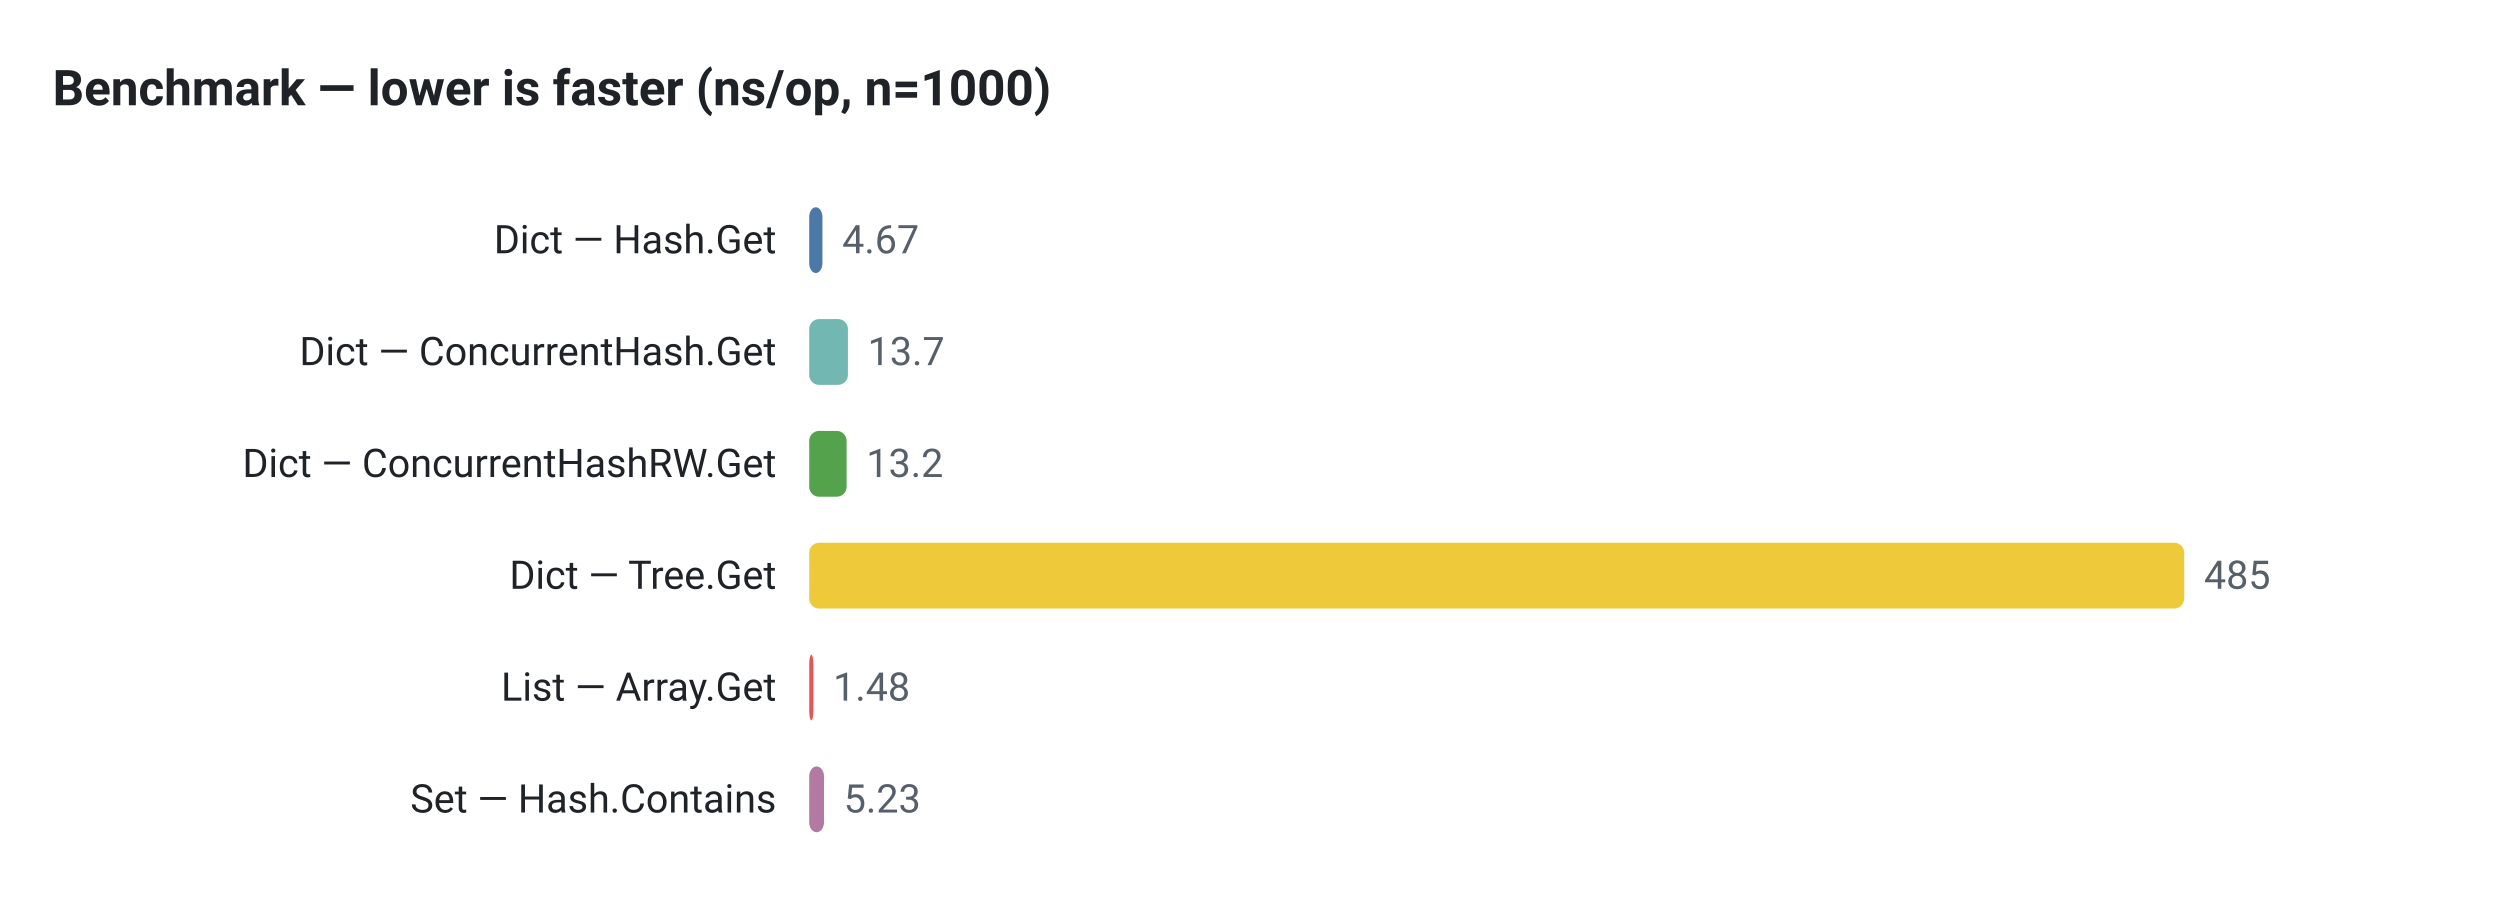
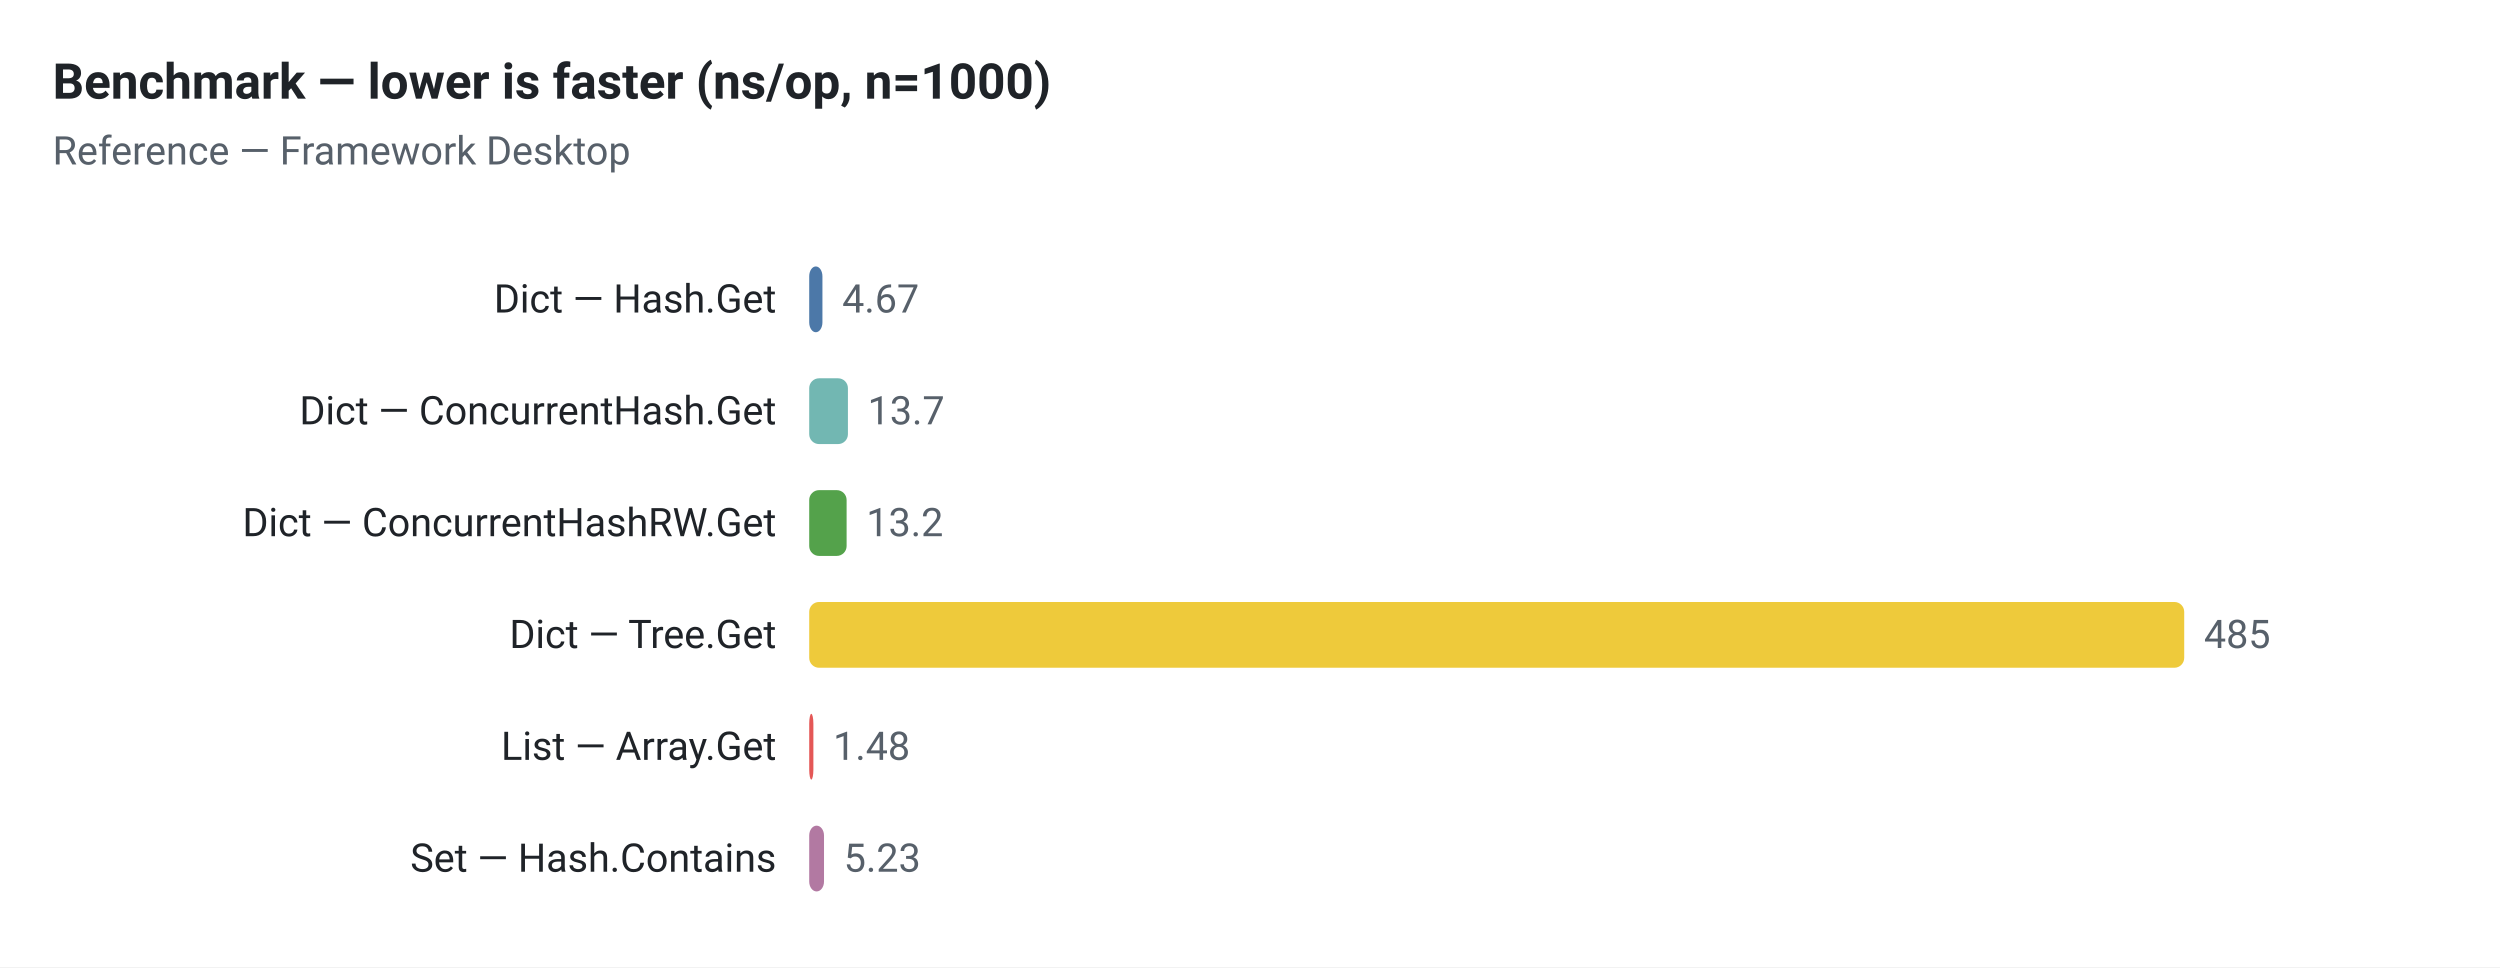
- <svg xmlns="http://www.w3.org/2000/svg" width="760" height="276" viewBox="0 0 760 276" role="img" aria-label="Benchmark ns/op by operation">
-   <style>text{font-family:-apple-system,BlinkMacSystemFont,"Segoe UI",Roboto,Helvetica,Arial,sans-serif}.title{font-size:15px;font-weight:600;fill:#1f2328}.label{font-size:12px;fill:#1f2328}.value{font-size:12px;fill:#57606a}</style>
-   <rect width="760" height="276" fill="#ffffff" />
-   <text class="title" x="16" y="32">Benchmark — lower is faster (ns/op, n=1000)</text>
-   <text class="label" x="236" y="77" text-anchor="end">Dict — Hash.Get</text>
-   <rect x="246" y="63" width="4.02" height="20" rx="3" fill="#4c78a8" />
-   <text class="value" x="256.02" y="77">4.67</text>
-   <text class="label" x="236" y="111" text-anchor="end">Dict — ConcurrentHash.Get</text>
-   <rect x="246" y="97" width="11.77" height="20" rx="3" fill="#72b7b2" />
-   <text class="value" x="263.77" y="111">13.7</text>
-   <text class="label" x="236" y="145" text-anchor="end">Dict — ConcurrentHashRW.Get</text>
-   <rect x="246" y="131" width="11.37" height="20" rx="3" fill="#54a24b" />
-   <text class="value" x="263.37" y="145">13.2</text>
-   <text class="label" x="236" y="179" text-anchor="end">Dict — Tree.Get</text>
-   <rect x="246" y="165" width="418" height="20" rx="3" fill="#eeca3b" />
-   <text class="value" x="670" y="179">485</text>
-   <text class="label" x="236" y="213" text-anchor="end">List — Array.Get</text>
-   <rect x="246" y="199" width="1.27" height="20" rx="3" fill="#e45756" />
-   <text class="value" x="253.27" y="213">1.48</text>
-   <text class="label" x="236" y="247" text-anchor="end">Set — Hash.Contains</text>
-   <rect x="246" y="233" width="4.5" height="20" rx="3" fill="#b279a2" />
-   <text class="value" x="256.5" y="247">5.23</text>
+ <svg xmlns="http://www.w3.org/2000/svg" width="760" height="294" viewBox="0 0 760 294" role="img" aria-label="Benchmark ns/op by operation">
+   <style>text{font-family:-apple-system,BlinkMacSystemFont,"Segoe UI",Roboto,Helvetica,Arial,sans-serif}.title{font-size:15px;font-weight:600;fill:#1f2328}.caption{font-size:12px;fill:#57606a}.label{font-size:12px;fill:#1f2328}.value{font-size:12px;fill:#57606a}</style>
+   <rect width="760" height="294" fill="#ffffff" />
+   <text class="title" x="16" y="30">Benchmark — lower is faster (ns/op, n=1000)</text>
+   <text class="caption" x="16" y="50">Reference — Framework Desktop</text>
+   <text class="label" x="236" y="95" text-anchor="end">Dict — Hash.Get</text>
+   <rect x="246" y="81" width="4.02" height="20" rx="3" fill="#4c78a8" />
+   <text class="value" x="256.02" y="95">4.67</text>
+   <text class="label" x="236" y="129" text-anchor="end">Dict — ConcurrentHash.Get</text>
+   <rect x="246" y="115" width="11.77" height="20" rx="3" fill="#72b7b2" />
+   <text class="value" x="263.77" y="129">13.7</text>
+   <text class="label" x="236" y="163" text-anchor="end">Dict — ConcurrentHashRW.Get</text>
+   <rect x="246" y="149" width="11.37" height="20" rx="3" fill="#54a24b" />
+   <text class="value" x="263.37" y="163">13.2</text>
+   <text class="label" x="236" y="197" text-anchor="end">Dict — Tree.Get</text>
+   <rect x="246" y="183" width="418" height="20" rx="3" fill="#eeca3b" />
+   <text class="value" x="670" y="197">485</text>
+   <text class="label" x="236" y="231" text-anchor="end">List — Array.Get</text>
+   <rect x="246" y="217" width="1.27" height="20" rx="3" fill="#e45756" />
+   <text class="value" x="253.27" y="231">1.48</text>
+   <text class="label" x="236" y="265" text-anchor="end">Set — Hash.Contains</text>
+   <rect x="246" y="251" width="4.5" height="20" rx="3" fill="#b279a2" />
+   <text class="value" x="256.5" y="265">5.23</text>
</svg>
